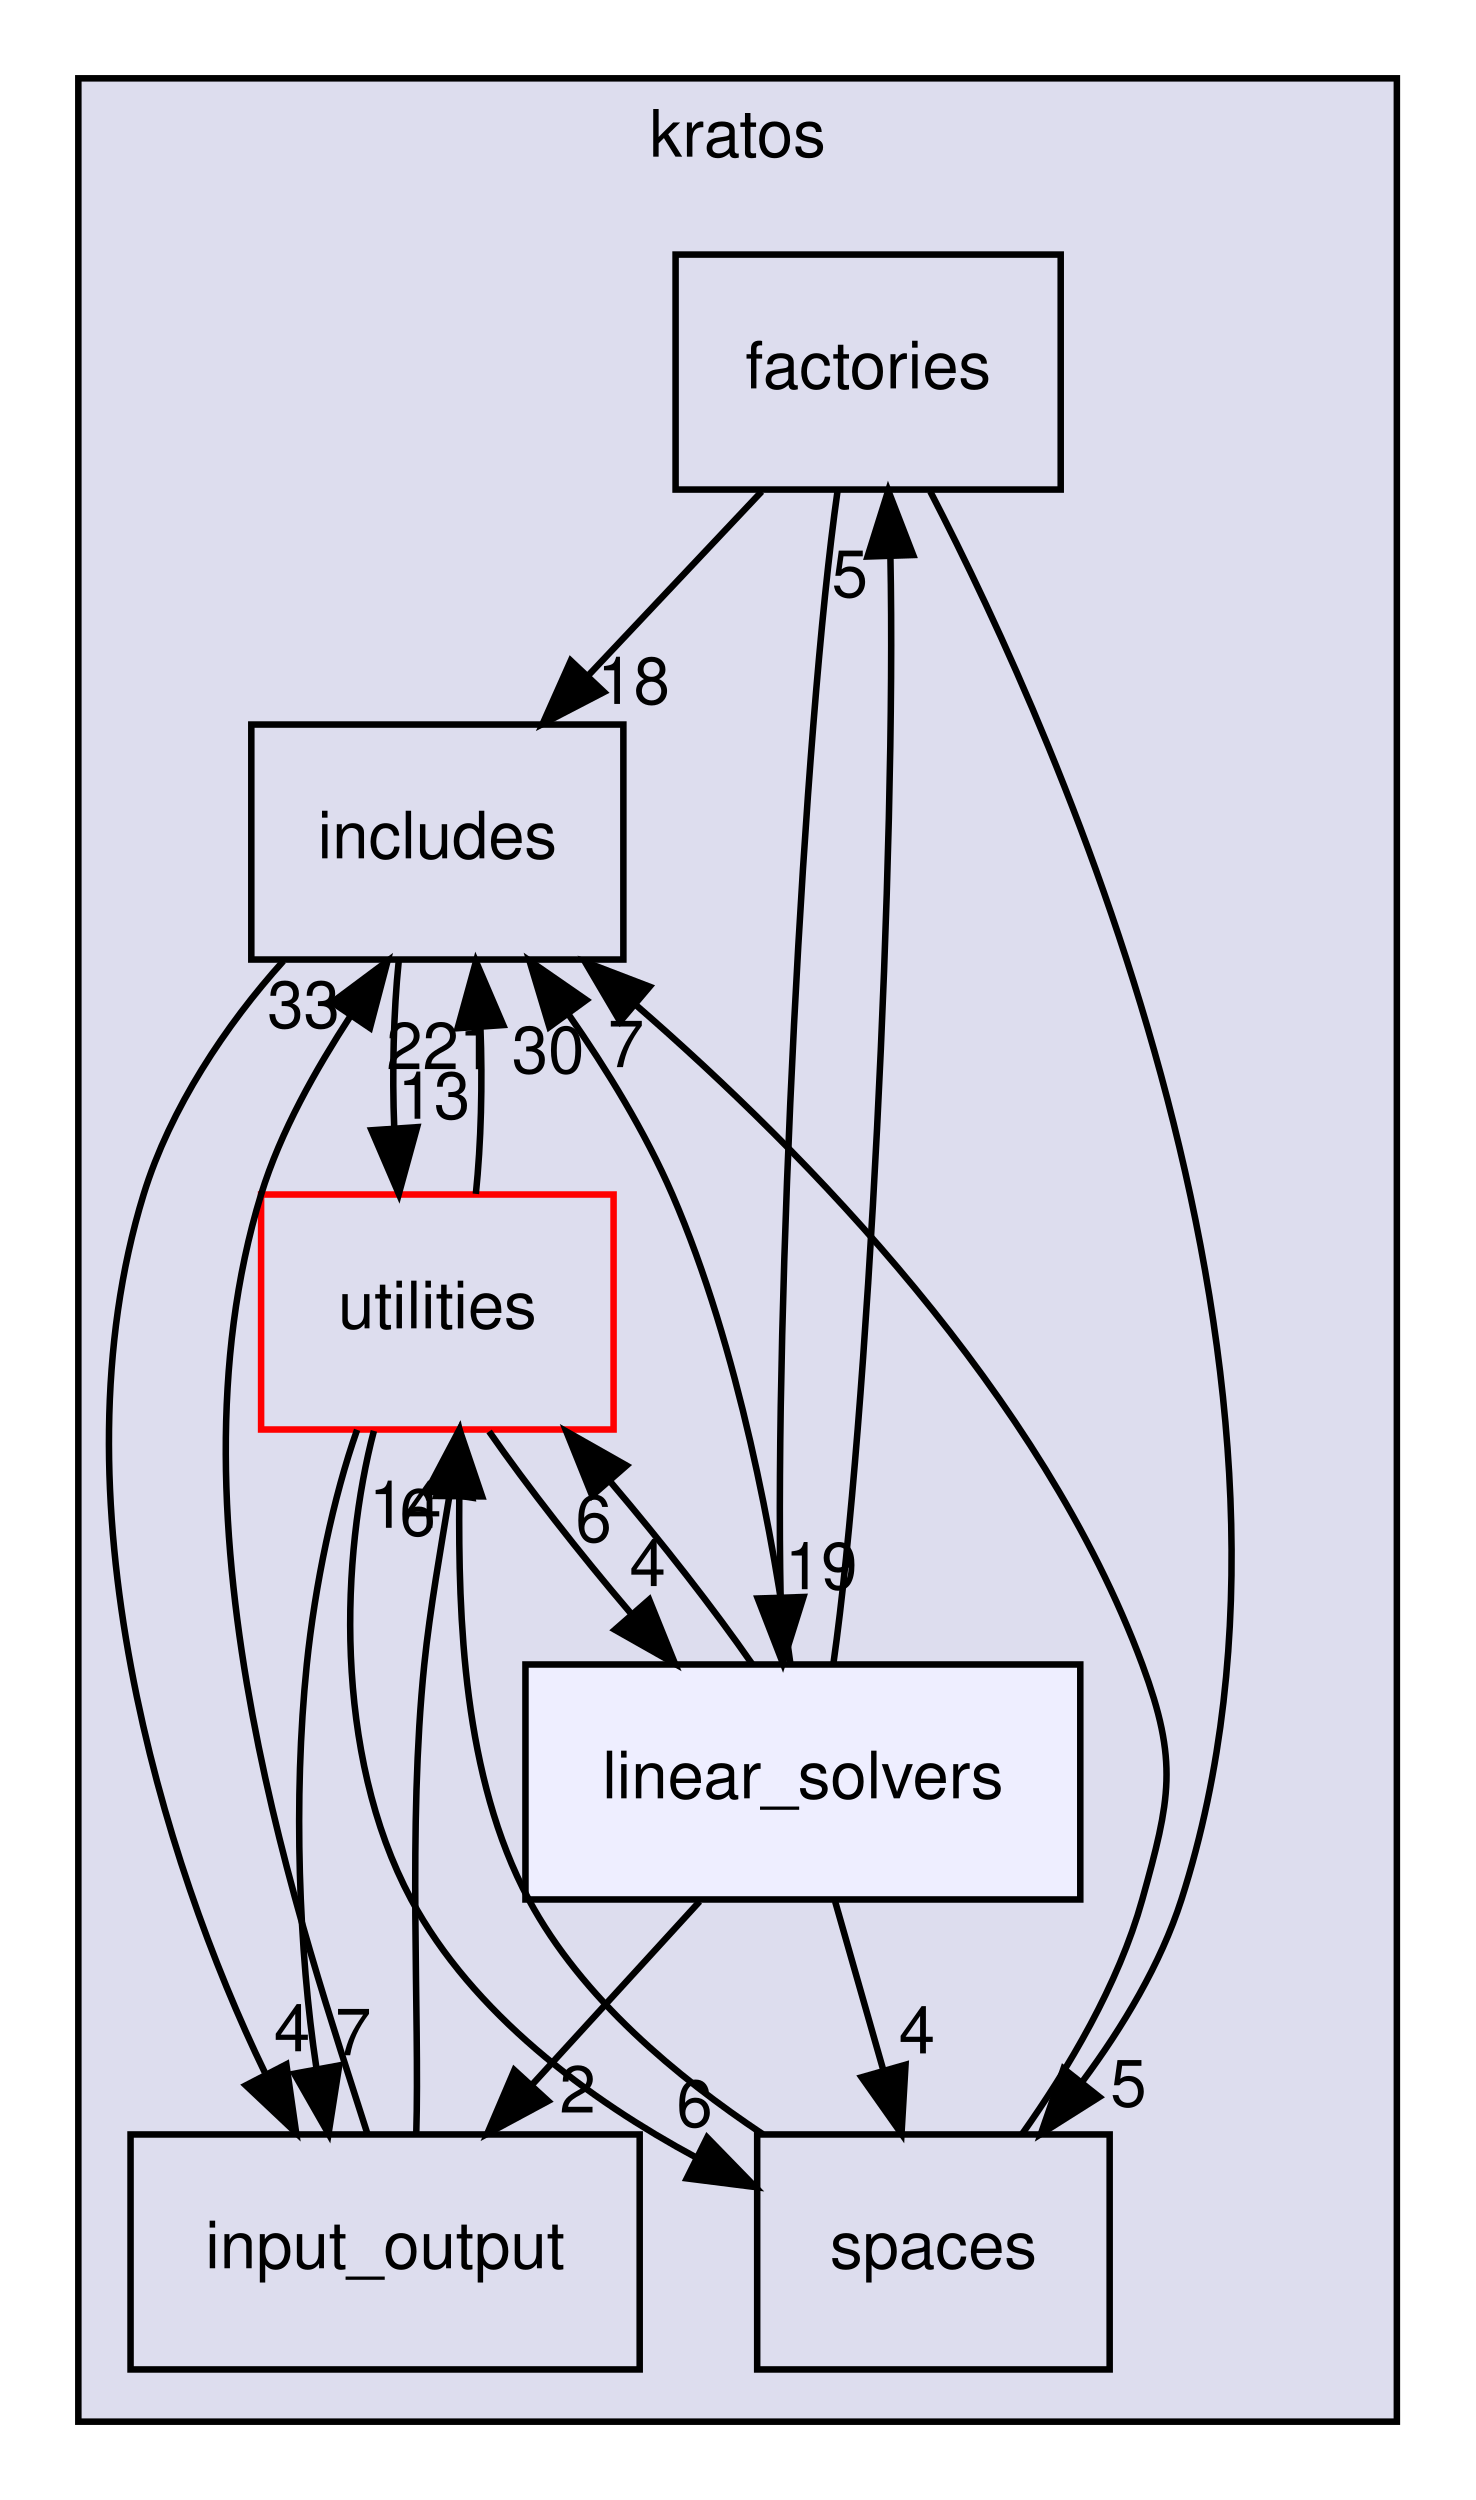
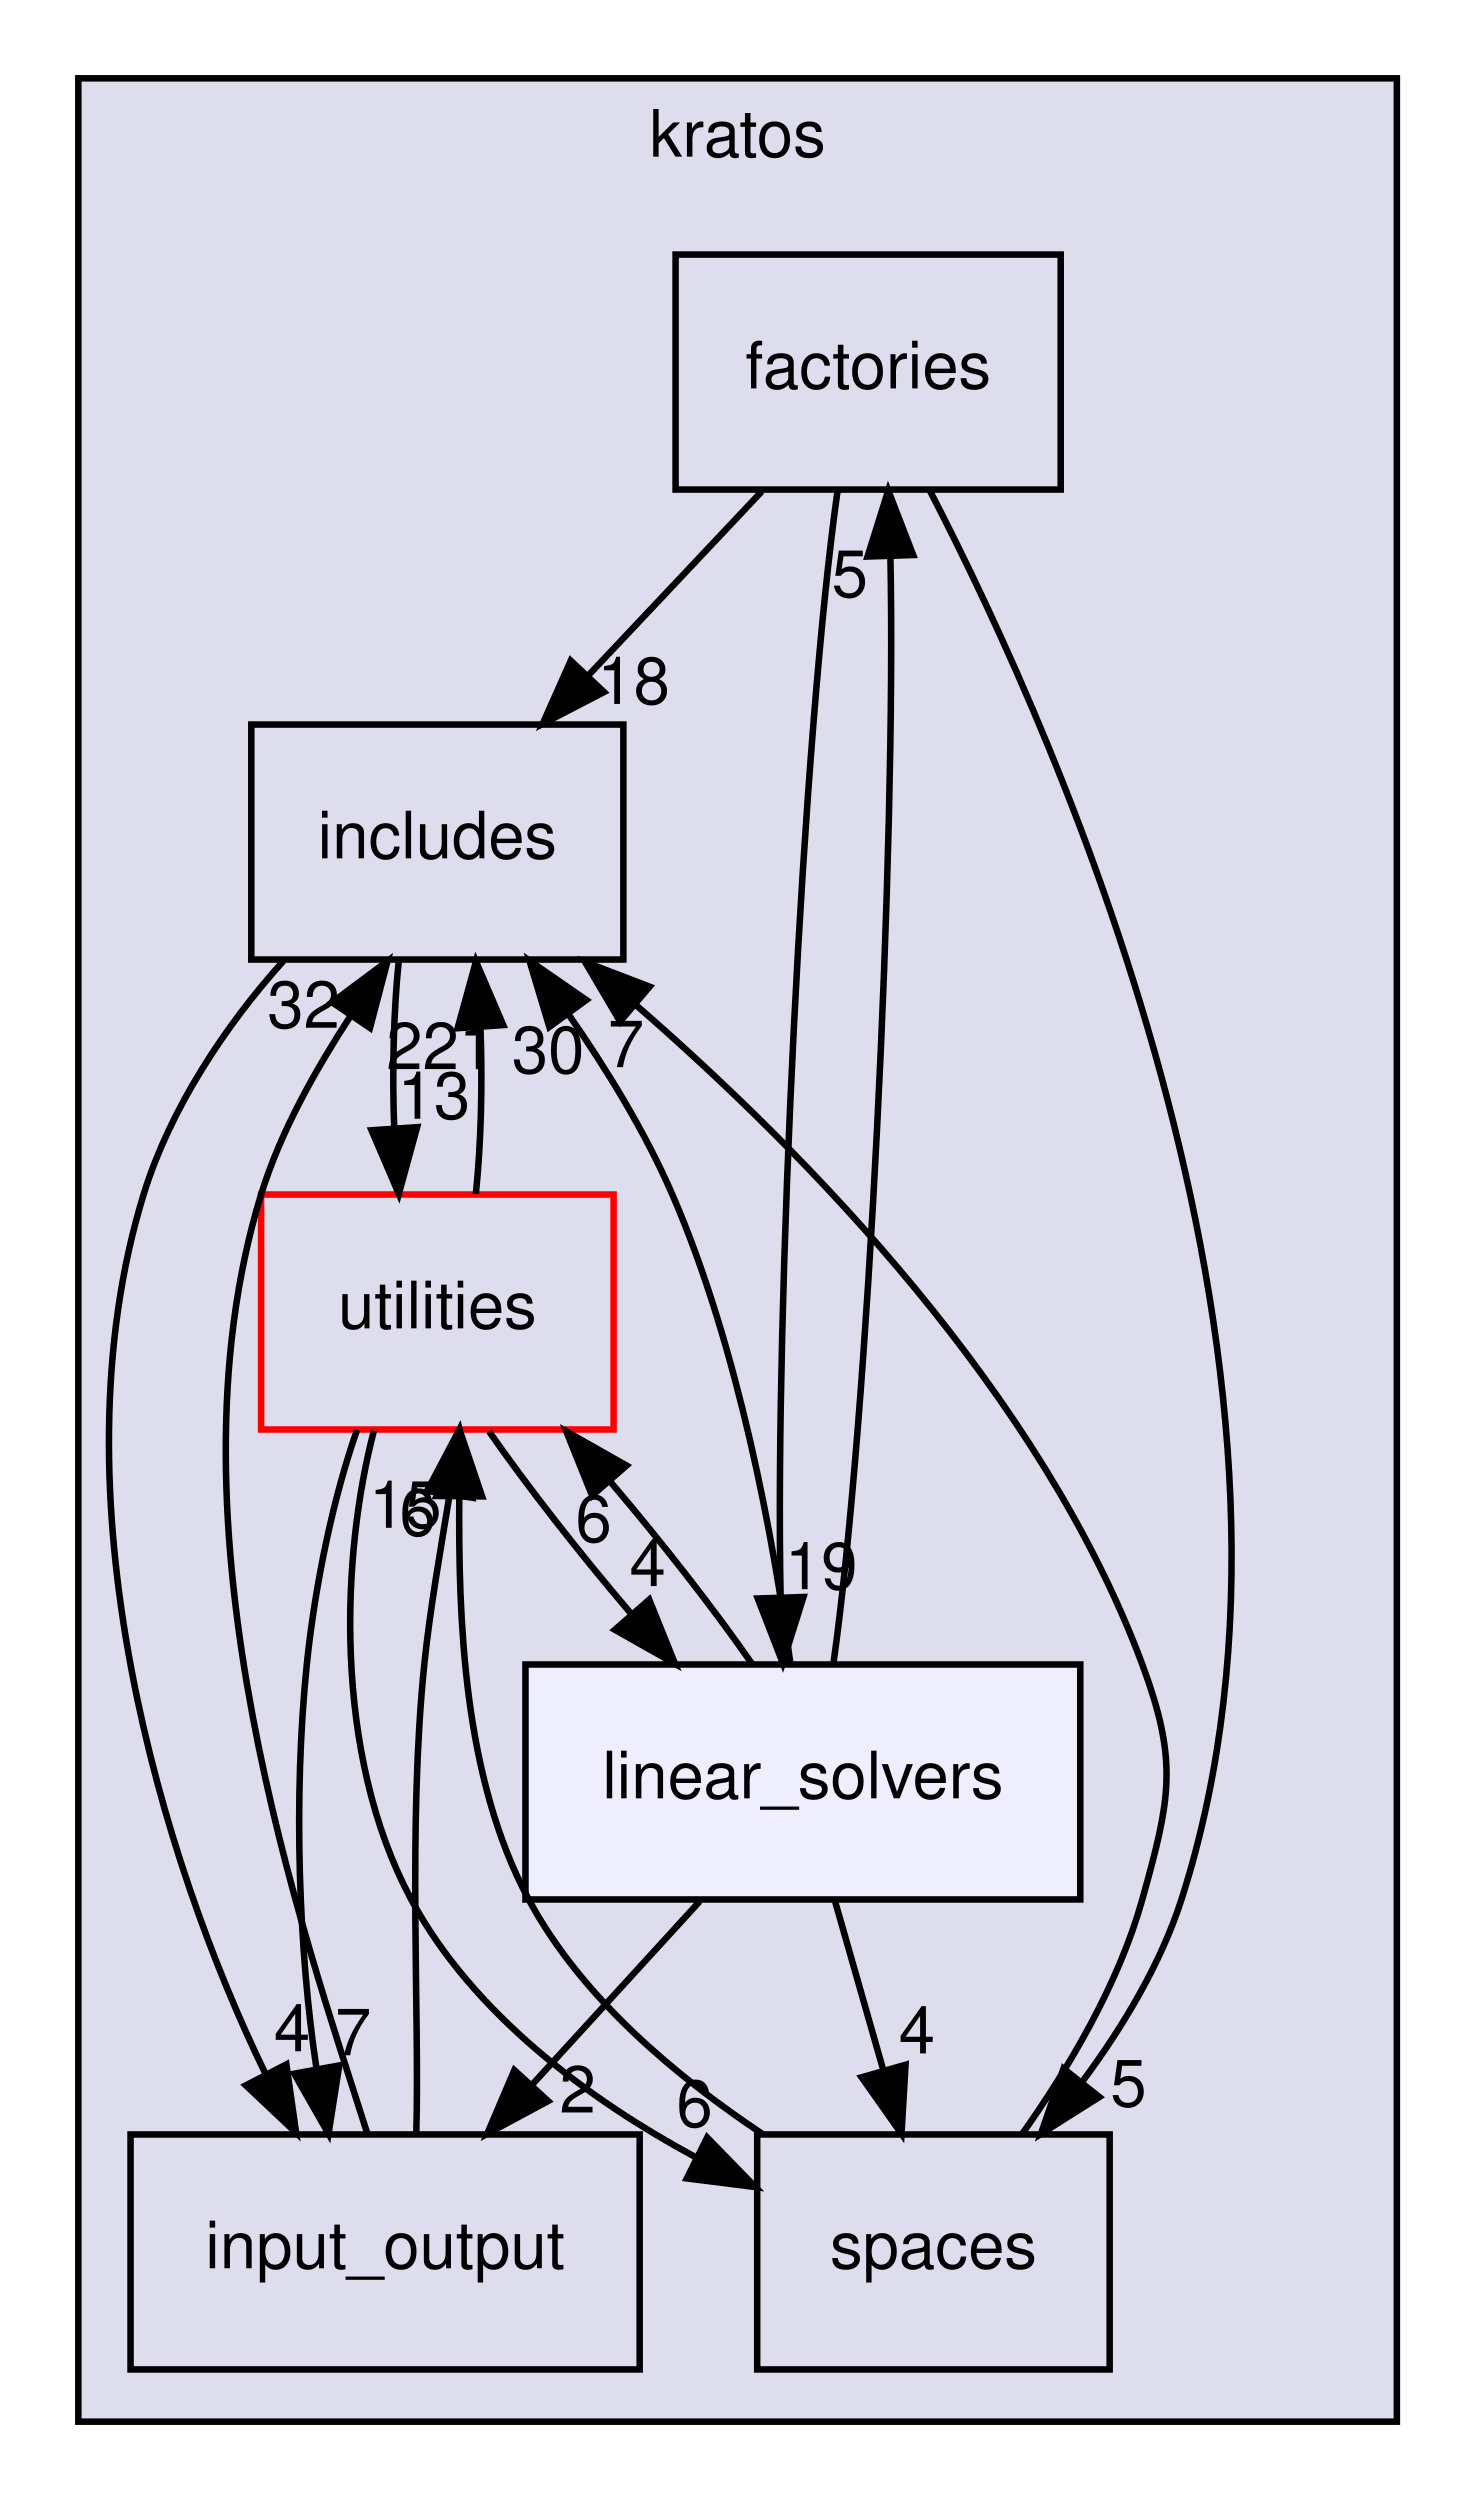
<svg xmlns="http://www.w3.org/2000/svg" xmlns:xlink="http://www.w3.org/1999/xlink" width="226pt" height="383pt" viewBox="0.00 0.00 226.00 383.00">
  <g id="graph0" class="graph" transform="scale(1 1) rotate(0) translate(4 379)">
    <g id="clust1" class="cluster">
      <g id="a_clust1">
        <a xlink:href="dir_8fc3e8efef0bfca4a113d719cbd52afb.html" target="_top" xlink:title="kratos">
          <polygon fill="#ddddee" stroke="black" points="8,-8 8,-367 210,-367 210,-8 8,-8" />
          <text text-anchor="middle" x="109" y="-355" font-family="Helvetica,sans-Serif" font-size="10.00">kratos</text>
        </a>
      </g>
    </g>
    <g id="node1" class="node">
      <g id="a_node1">
        <a xlink:href="dir_4bf86485d60c2e09cb36d324d749dc60.html" target="_top" xlink:title="factories">
          <polygon fill="none" stroke="black" points="158.5,-340 99.5,-340 99.5,-304 158.5,-304 158.5,-340" />
          <text text-anchor="middle" x="129" y="-319.5" font-family="Helvetica,sans-Serif" font-size="10.00">factories</text>
        </a>
      </g>
    </g>
    <g id="node2" class="node">
      <g id="a_node2">
        <a xlink:href="dir_6da2b5da699b6e8099c18b866a052d71.html" target="_top" xlink:title="includes">
          <polygon fill="none" stroke="black" points="91.5,-268 34.5,-268 34.5,-232 91.5,-232 91.5,-268" />
          <text text-anchor="middle" x="63" y="-247.5" font-family="Helvetica,sans-Serif" font-size="10.00">includes</text>
        </a>
      </g>
    </g>
    <g id="edge7" class="edge">
      <path fill="none" stroke="black" d="M112.69,-303.7C104.69,-295.22 94.93,-284.86 86.18,-275.58" />
      <polygon fill="black" stroke="black" points="88.53,-272.98 79.13,-268.1 83.44,-277.78 88.53,-272.98" />
      <g id="a_edge7-headlabel">
        <a xlink:href="dir_000727_000730.html" target="_top" xlink:title="18">
          <text text-anchor="middle" x="93.07" y="-271.15" font-family="Helvetica,sans-Serif" font-size="10.00">18</text>
        </a>
      </g>
    </g>
    <g id="node5" class="node">
      <g id="a_node5">
        <a xlink:href="dir_bd2ce17ba33a86142a4fe49271950777.html" target="_top" xlink:title="spaces">
          <polygon fill="none" stroke="black" points="166,-52 112,-52 112,-16 166,-16 166,-52" />
          <text text-anchor="middle" x="139" y="-31.5" font-family="Helvetica,sans-Serif" font-size="10.00">spaces</text>
        </a>
      </g>
    </g>
    <g id="edge8" class="edge">
      <path fill="none" stroke="black" d="M138.51,-303.72C158.76,-264.62 202.28,-166.64 177,-88 173.81,-78.08 168,-68.44 161.87,-60.17" />
      <polygon fill="black" stroke="black" points="164.42,-57.74 155.46,-52.08 158.93,-62.09 164.42,-57.74" />
      <g id="a_edge8-headlabel">
        <a xlink:href="dir_000727_000771.html" target="_top" xlink:title="5">
          <text text-anchor="middle" x="168.88" y="-56.3" font-family="Helvetica,sans-Serif" font-size="10.00">5</text>
        </a>
      </g>
    </g>
    <g id="node6" class="node">
      <g id="a_node6">
        <a xlink:href="dir_0f2a41a65b424fb18d66414e7dff174e.html" target="_top" xlink:title="linear_solvers">
          <polygon fill="#eeeeff" stroke="black" points="161.5,-124 76.5,-124 76.5,-88 161.5,-88 161.5,-124" />
          <text text-anchor="middle" x="119" y="-103.5" font-family="Helvetica,sans-Serif" font-size="10.00">linear_solvers</text>
        </a>
      </g>
    </g>
    <g id="edge6" class="edge">
      <path fill="none" stroke="black" d="M124.32,-303.85C119.06,-266.83 114.69,-179.18 115.59,-134.39" />
      <polygon fill="black" stroke="black" points="119.09,-134.34 115.92,-124.23 112.09,-134.11 119.09,-134.34" />
      <g id="a_edge6-headlabel">
        <a xlink:href="dir_000727_000733.html" target="_top" xlink:title="19">
          <text text-anchor="middle" x="121.81" y="-135.53" font-family="Helvetica,sans-Serif" font-size="10.00">19</text>
        </a>
      </g>
    </g>
    <g id="node3" class="node">
      <g id="a_node3">
        <a xlink:href="dir_70f98bb657cca0a872199855cac08757.html" target="_top" xlink:title="utilities">
          <polygon fill="none" stroke="red" points="90,-196 36,-196 36,-160 90,-160 90,-196" />
          <text text-anchor="middle" x="63" y="-175.5" font-family="Helvetica,sans-Serif" font-size="10.00">utilities</text>
        </a>
      </g>
    </g>
    <g id="edge15" class="edge">
      <path fill="none" stroke="black" d="M57.08,-231.7C56.29,-223.98 56.06,-214.71 56.4,-206.11" />
      <polygon fill="black" stroke="black" points="59.9,-206.32 57.1,-196.1 52.92,-205.84 59.9,-206.32" />
      <g id="a_edge15-headlabel">
        <a xlink:href="dir_000730_000777.html" target="_top" xlink:title="13">
          <text text-anchor="middle" x="62.48" y="-207.61" font-family="Helvetica,sans-Serif" font-size="10.00">13</text>
        </a>
      </g>
    </g>
    <g id="node4" class="node">
      <g id="a_node4">
        <a xlink:href="dir_a8ba84f8eb43664bd905ad17f89003d4.html" target="_top" xlink:title="input_output">
          <polygon fill="none" stroke="black" points="94,-52 16,-52 16,-16 94,-16 94,-52" />
          <text text-anchor="middle" x="55" y="-31.5" font-family="Helvetica,sans-Serif" font-size="10.00">input_output</text>
        </a>
      </g>
    </g>
    <g id="edge16" class="edge">
      <path fill="none" stroke="black" d="M39.41,-231.77C30.63,-222.03 22.05,-209.18 18,-196 3.79,-149.8 20.9,-93.78 36.58,-61.48" />
      <polygon fill="black" stroke="black" points="39.87,-62.74 41.37,-52.25 33.66,-59.52 39.87,-62.74" />
      <g id="a_edge16-headlabel">
        <a xlink:href="dir_000730_000731.html" target="_top" xlink:title="4">
          <text text-anchor="middle" x="40.74" y="-64.74" font-family="Helvetica,sans-Serif" font-size="10.00">4</text>
        </a>
      </g>
    </g>
    <g id="edge10" class="edge">
      <path fill="none" stroke="black" d="M68.9,-196.1C69.7,-203.79 69.94,-213.05 69.6,-221.67" />
      <polygon fill="black" stroke="black" points="66.11,-221.48 68.92,-231.7 73.09,-221.96 66.11,-221.48" />
      <g id="a_edge10-headlabel">
        <a xlink:href="dir_000777_000730.html" target="_top" xlink:title="221">
          <text text-anchor="middle" x="63.52" y="-215.2" font-family="Helvetica,sans-Serif" font-size="10.00">221</text>
        </a>
      </g>
    </g>
    <g id="edge11" class="edge">
      <path fill="none" stroke="black" d="M50.71,-159.95C47.06,-149.63 44.25,-136.15 43,-124 40.88,-103.37 41.81,-79.92 44.46,-62.27" />
      <polygon fill="black" stroke="black" points="47.97,-62.58 46.33,-52.11 41.08,-61.31 47.97,-62.58" />
      <g id="a_edge11-headlabel">
        <a xlink:href="dir_000777_000731.html" target="_top" xlink:title="7">
          <text text-anchor="middle" x="50.11" y="-64.13" font-family="Helvetica,sans-Serif" font-size="10.00">7</text>
        </a>
      </g>
    </g>
    <g id="edge12" class="edge">
      <path fill="none" stroke="black" d="M53.28,-159.79C48.33,-140.97 46.92,-110.5 59,-88 68.33,-70.62 86.13,-57.35 102.71,-48.44" />
      <polygon fill="black" stroke="black" points="104.34,-51.53 111.73,-43.94 101.22,-45.27 104.34,-51.53" />
      <g id="a_edge12-headlabel">
        <a xlink:href="dir_000777_000771.html" target="_top" xlink:title="6">
          <text text-anchor="middle" x="102.4" y="-53.18" font-family="Helvetica,sans-Serif" font-size="10.00">6</text>
        </a>
      </g>
    </g>
    <g id="edge9" class="edge">
      <path fill="none" stroke="black" d="M70.93,-159.7C76.77,-151.3 84.77,-141.07 92.62,-131.86" />
      <polygon fill="black" stroke="black" points="95.46,-133.93 99.42,-124.1 90.2,-129.32 95.46,-133.93" />
      <g id="a_edge9-headlabel">
        <a xlink:href="dir_000777_000733.html" target="_top" xlink:title="4">
          <text text-anchor="middle" x="95.22" y="-136.01" font-family="Helvetica,sans-Serif" font-size="10.00">4</text>
        </a>
      </g>
    </g>
    <g id="edge17" class="edge">
      <path fill="none" stroke="black" d="M52.24,-52.25C42.77,-82.09 20.32,-145.02 36,-196 38.98,-205.68 44.39,-215.18 49.73,-223.4" />
      <polygon fill="black" stroke="black" points="46.88,-225.44 55.37,-231.77 52.68,-221.52 46.88,-225.44" />
      <g id="a_edge17-headlabel">
-         <a xlink:href="dir_000731_000730.html" target="_top" xlink:title="33">
-           <text text-anchor="middle" x="42.51" y="-221.54" font-family="Helvetica,sans-Serif" font-size="10.00">33</text>
+         <a xlink:href="dir_000731_000730.html" target="_top" xlink:title="32">
+           <text text-anchor="middle" x="42.51" y="-221.54" font-family="Helvetica,sans-Serif" font-size="10.00">32</text>
        </a>
      </g>
    </g>
    <g id="edge18" class="edge">
      <path fill="none" stroke="black" d="M59.77,-52.11C60.32,-70.06 58.44,-99.09 61,-124 61.88,-132.54 63.53,-141.74 64.88,-150.04" />
      <polygon fill="black" stroke="black" points="61.42,-150.58 66.36,-159.95 68.35,-149.55 61.42,-150.58" />
      <g id="a_edge18-headlabel">
-         <a xlink:href="dir_000731_000777.html" target="_top" xlink:title="14">
-           <text text-anchor="middle" x="58.09" y="-144.94" font-family="Helvetica,sans-Serif" font-size="10.00">14</text>
+         <a xlink:href="dir_000731_000777.html" target="_top" xlink:title="15">
+           <text text-anchor="middle" x="58.09" y="-144.94" font-family="Helvetica,sans-Serif" font-size="10.00">15</text>
        </a>
      </g>
    </g>
    <g id="edge13" class="edge">
      <path fill="none" stroke="black" d="M152.56,-52.03C159.56,-61.91 167.37,-74.95 171,-88 175.29,-103.41 176.57,-109 171,-124 155.62,-165.42 119.64,-202.26 93.42,-225.03" />
      <polygon fill="black" stroke="black" points="91,-222.5 85.63,-231.63 95.52,-227.84 91,-222.5" />
      <g id="a_edge13-headlabel">
        <a xlink:href="dir_000771_000730.html" target="_top" xlink:title="7">
          <text text-anchor="middle" x="91.9" y="-215.51" font-family="Helvetica,sans-Serif" font-size="10.00">7</text>
        </a>
      </g>
    </g>
    <g id="edge14" class="edge">
      <path fill="none" stroke="black" d="M112.86,-52.04C99.76,-60.78 85.15,-72.82 77,-88 66.9,-106.81 66.23,-131.18 66.36,-149.67" />
      <polygon fill="black" stroke="black" points="62.86,-149.82 66.46,-159.79 69.86,-149.75 62.86,-149.82" />
      <g id="a_edge14-headlabel">
        <a xlink:href="dir_000771_000777.html" target="_top" xlink:title="6">
          <text text-anchor="middle" x="59.98" y="-143.75" font-family="Helvetica,sans-Serif" font-size="10.00">6</text>
        </a>
      </g>
    </g>
    <g id="edge1" class="edge">
      <path fill="none" stroke="black" d="M123.69,-124.23C128.95,-161.32 133.32,-248.98 132.41,-293.71" />
      <polygon fill="black" stroke="black" points="128.91,-293.74 132.08,-303.85 135.9,-293.97 128.91,-293.74" />
      <g id="a_edge1-headlabel">
        <a xlink:href="dir_000733_000727.html" target="_top" xlink:title="5">
          <text text-anchor="middle" x="126.19" y="-287.55" font-family="Helvetica,sans-Serif" font-size="10.00">5</text>
        </a>
      </g>
    </g>
    <g id="edge2" class="edge">
      <path fill="none" stroke="black" d="M117.06,-124.33C114.56,-142.71 109.26,-172.31 99,-196 94.86,-205.54 88.95,-215.19 83.1,-223.59" />
      <polygon fill="black" stroke="black" points="80.16,-221.68 77.11,-231.83 85.82,-225.8 80.16,-221.68" />
      <g id="a_edge2-headlabel">
        <a xlink:href="dir_000733_000730.html" target="_top" xlink:title="30">
          <text text-anchor="middle" x="79.97" y="-214.6" font-family="Helvetica,sans-Serif" font-size="10.00">30</text>
        </a>
      </g>
    </g>
    <g id="edge3" class="edge">
      <path fill="none" stroke="black" d="M111.21,-124.1C105.4,-132.47 97.42,-142.69 89.57,-151.92" />
      <polygon fill="black" stroke="black" points="86.71,-149.87 82.76,-159.7 91.98,-154.48 86.71,-149.87" />
      <g id="a_edge3-headlabel">
        <a xlink:href="dir_000733_000777.html" target="_top" xlink:title="6">
          <text text-anchor="middle" x="86.94" y="-142.79" font-family="Helvetica,sans-Serif" font-size="10.00">6</text>
        </a>
      </g>
    </g>
    <g id="edge4" class="edge">
      <path fill="none" stroke="black" d="M103.18,-87.7C95.43,-79.22 85.96,-68.86 77.48,-59.58" />
      <polygon fill="black" stroke="black" points="79.97,-57.12 70.64,-52.1 74.8,-61.85 79.97,-57.12" />
      <g id="a_edge4-headlabel">
        <a xlink:href="dir_000733_000731.html" target="_top" xlink:title="2">
          <text text-anchor="middle" x="84.49" y="-55.36" font-family="Helvetica,sans-Serif" font-size="10.00">2</text>
        </a>
      </g>
    </g>
    <g id="edge5" class="edge">
      <path fill="none" stroke="black" d="M123.94,-87.7C126.17,-79.9 128.85,-70.51 131.33,-61.83" />
      <polygon fill="black" stroke="black" points="134.73,-62.68 134.11,-52.1 128,-60.76 134.73,-62.68" />
      <g id="a_edge5-headlabel">
        <a xlink:href="dir_000733_000771.html" target="_top" xlink:title="4">
          <text text-anchor="middle" x="136.47" y="-64.42" font-family="Helvetica,sans-Serif" font-size="10.00">4</text>
        </a>
      </g>
    </g>
  </g>
</svg>
